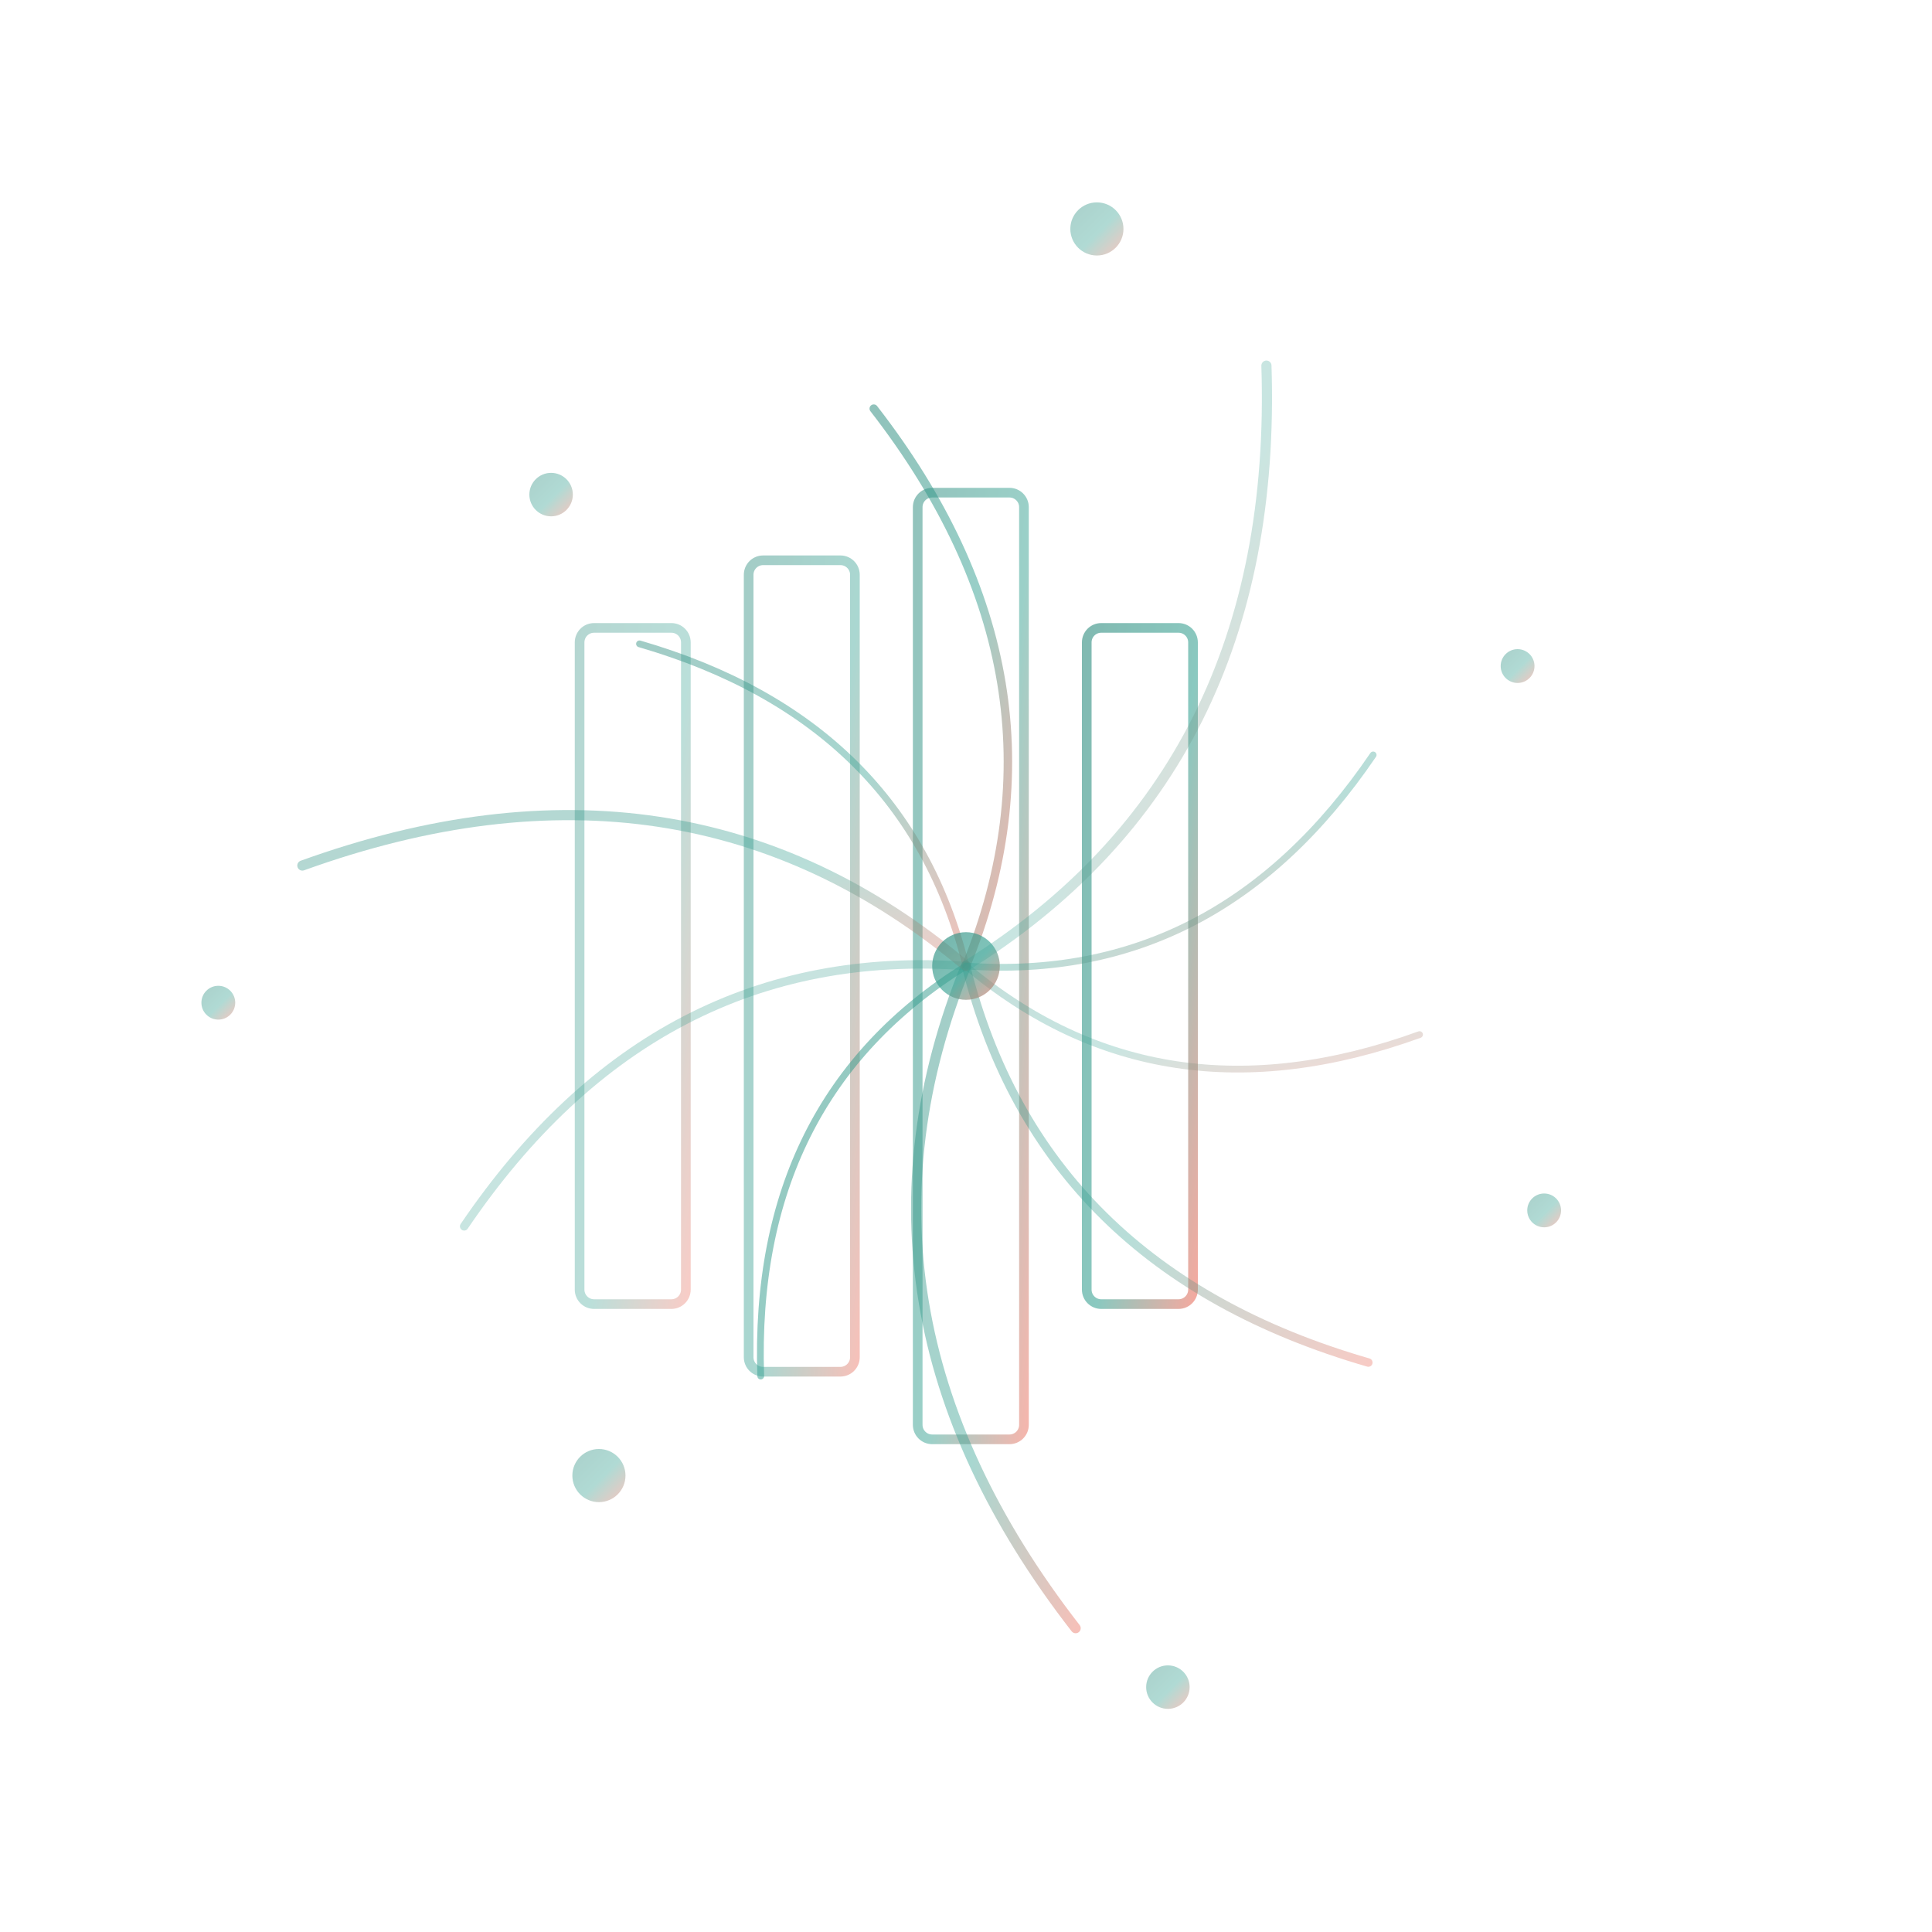
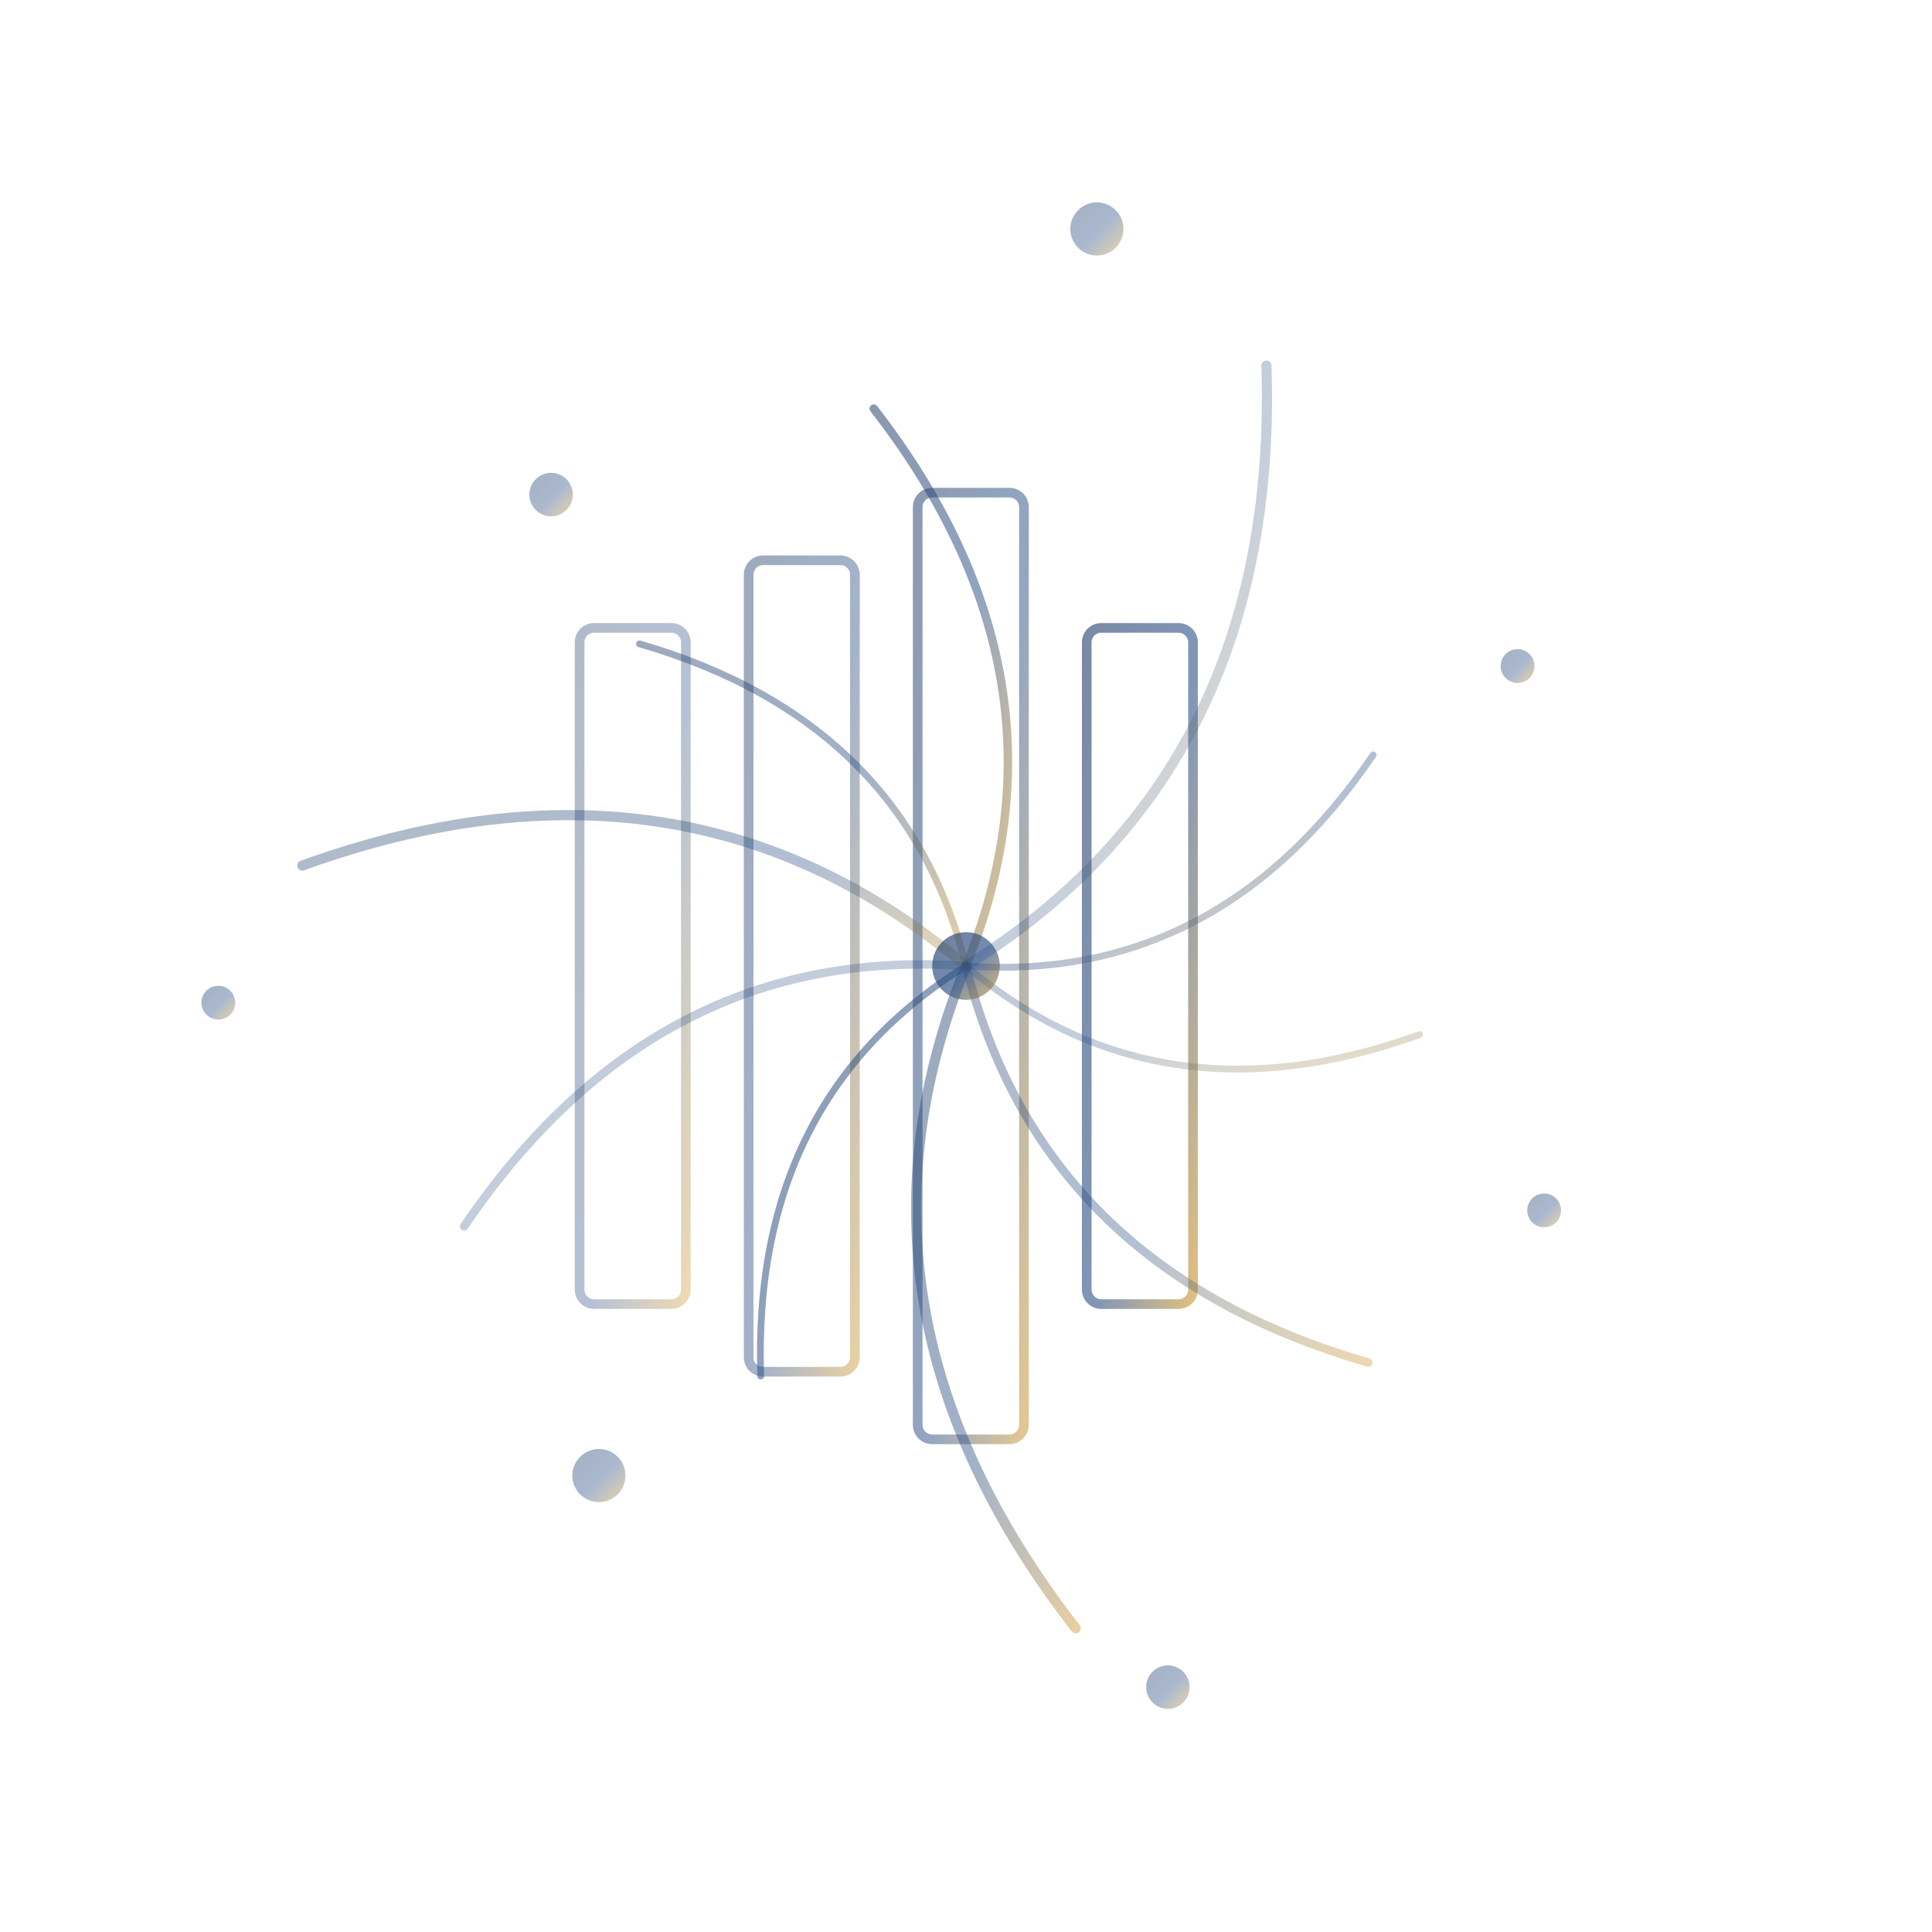
<svg xmlns="http://www.w3.org/2000/svg" viewBox="0 0 400 400" fill="none">
  <defs>
    <linearGradient id="g" x1="0" y1="0" x2="1" y2="1">
-       <stop offset="0%" stop-color="#2a8a7c" />
-       <stop offset="55%" stop-color="#3aa394" />
-       <stop offset="100%" stop-color="#e8705f" />
+       <stop offset="0%" stop-color="#1e3a66" />
+       <stop offset="55%" stop-color="#2a4f86" />
+       <stop offset="100%" stop-color="#c9922a" />
    </linearGradient>
  </defs>
  <rect x="120" y="130.0" width="22" height="140.0" rx="3" stroke="url(#g)" stroke-width="2" opacity="0.35" />
  <rect x="155" y="116.0" width="22" height="168.0" rx="3" stroke="url(#g)" stroke-width="2" opacity="0.43" />
  <rect x="190" y="102.0" width="22" height="196.0" rx="3" stroke="url(#g)" stroke-width="2" opacity="0.51" />
  <rect x="225" y="130.0" width="22" height="140.0" rx="3" stroke="url(#g)" stroke-width="2" opacity="0.59" />
  <path d="M200.0,200.0 Q240.0,233.7 293.9,214.2" stroke="url(#g)" stroke-width="1.4" stroke-linecap="round" opacity="0.28" />
  <path d="M200.0,200.0 Q215.5,262.5 283.3,282.1" stroke="url(#g)" stroke-width="1.75" stroke-linecap="round" opacity="0.36" />
  <path d="M200.0,200.0 Q171.2,270.8 222.7,337.1" stroke="url(#g)" stroke-width="2.1" stroke-linecap="round" opacity="0.44" />
  <path d="M200.0,200.0 Q155.6,227.6 157.5,284.9" stroke="url(#g)" stroke-width="1.4" stroke-linecap="round" opacity="0.52" />
  <path d="M200.0,200.0 Q135.8,195.4 96.1,253.9" stroke="url(#g)" stroke-width="1.75" stroke-linecap="round" opacity="0.28" />
  <path d="M200.0,200.0 Q141.5,150.7 62.6,179.2" stroke="url(#g)" stroke-width="2.1" stroke-linecap="round" opacity="0.36" />
  <path d="M200.0,200.0 Q187.5,149.3 132.4,133.3" stroke="url(#g)" stroke-width="1.4" stroke-linecap="round" opacity="0.44" />
  <path d="M200.0,200.0 Q224.2,140.4 180.9,84.6" stroke="url(#g)" stroke-width="1.75" stroke-linecap="round" opacity="0.52" />
  <path d="M200.0,200.0 Q264.9,159.6 262.2,75.7" stroke="url(#g)" stroke-width="2.1" stroke-linecap="round" opacity="0.28" />
  <path d="M200.0,200.0 Q252.1,203.7 284.3,156.3" stroke="url(#g)" stroke-width="1.4" stroke-linecap="round" opacity="0.36" />
  <circle cx="319.7" cy="250.6" r="3.5" fill="url(#g)" opacity="0.4" />
  <circle cx="241.8" cy="349.3" r="4.5" fill="url(#g)" opacity="0.4" />
  <circle cx="124.0" cy="305.5" r="5.5" fill="url(#g)" opacity="0.4" />
  <circle cx="45.2" cy="207.6" r="3.5" fill="url(#g)" opacity="0.4" />
  <circle cx="114.1" cy="102.4" r="4.5" fill="url(#g)" opacity="0.4" />
  <circle cx="227.1" cy="47.4" r="5.5" fill="url(#g)" opacity="0.4" />
  <circle cx="314.2" cy="137.9" r="3.5" fill="url(#g)" opacity="0.4" />
  <circle cx="200.0" cy="200.0" r="7" fill="url(#g)" opacity="0.65" />
</svg>
